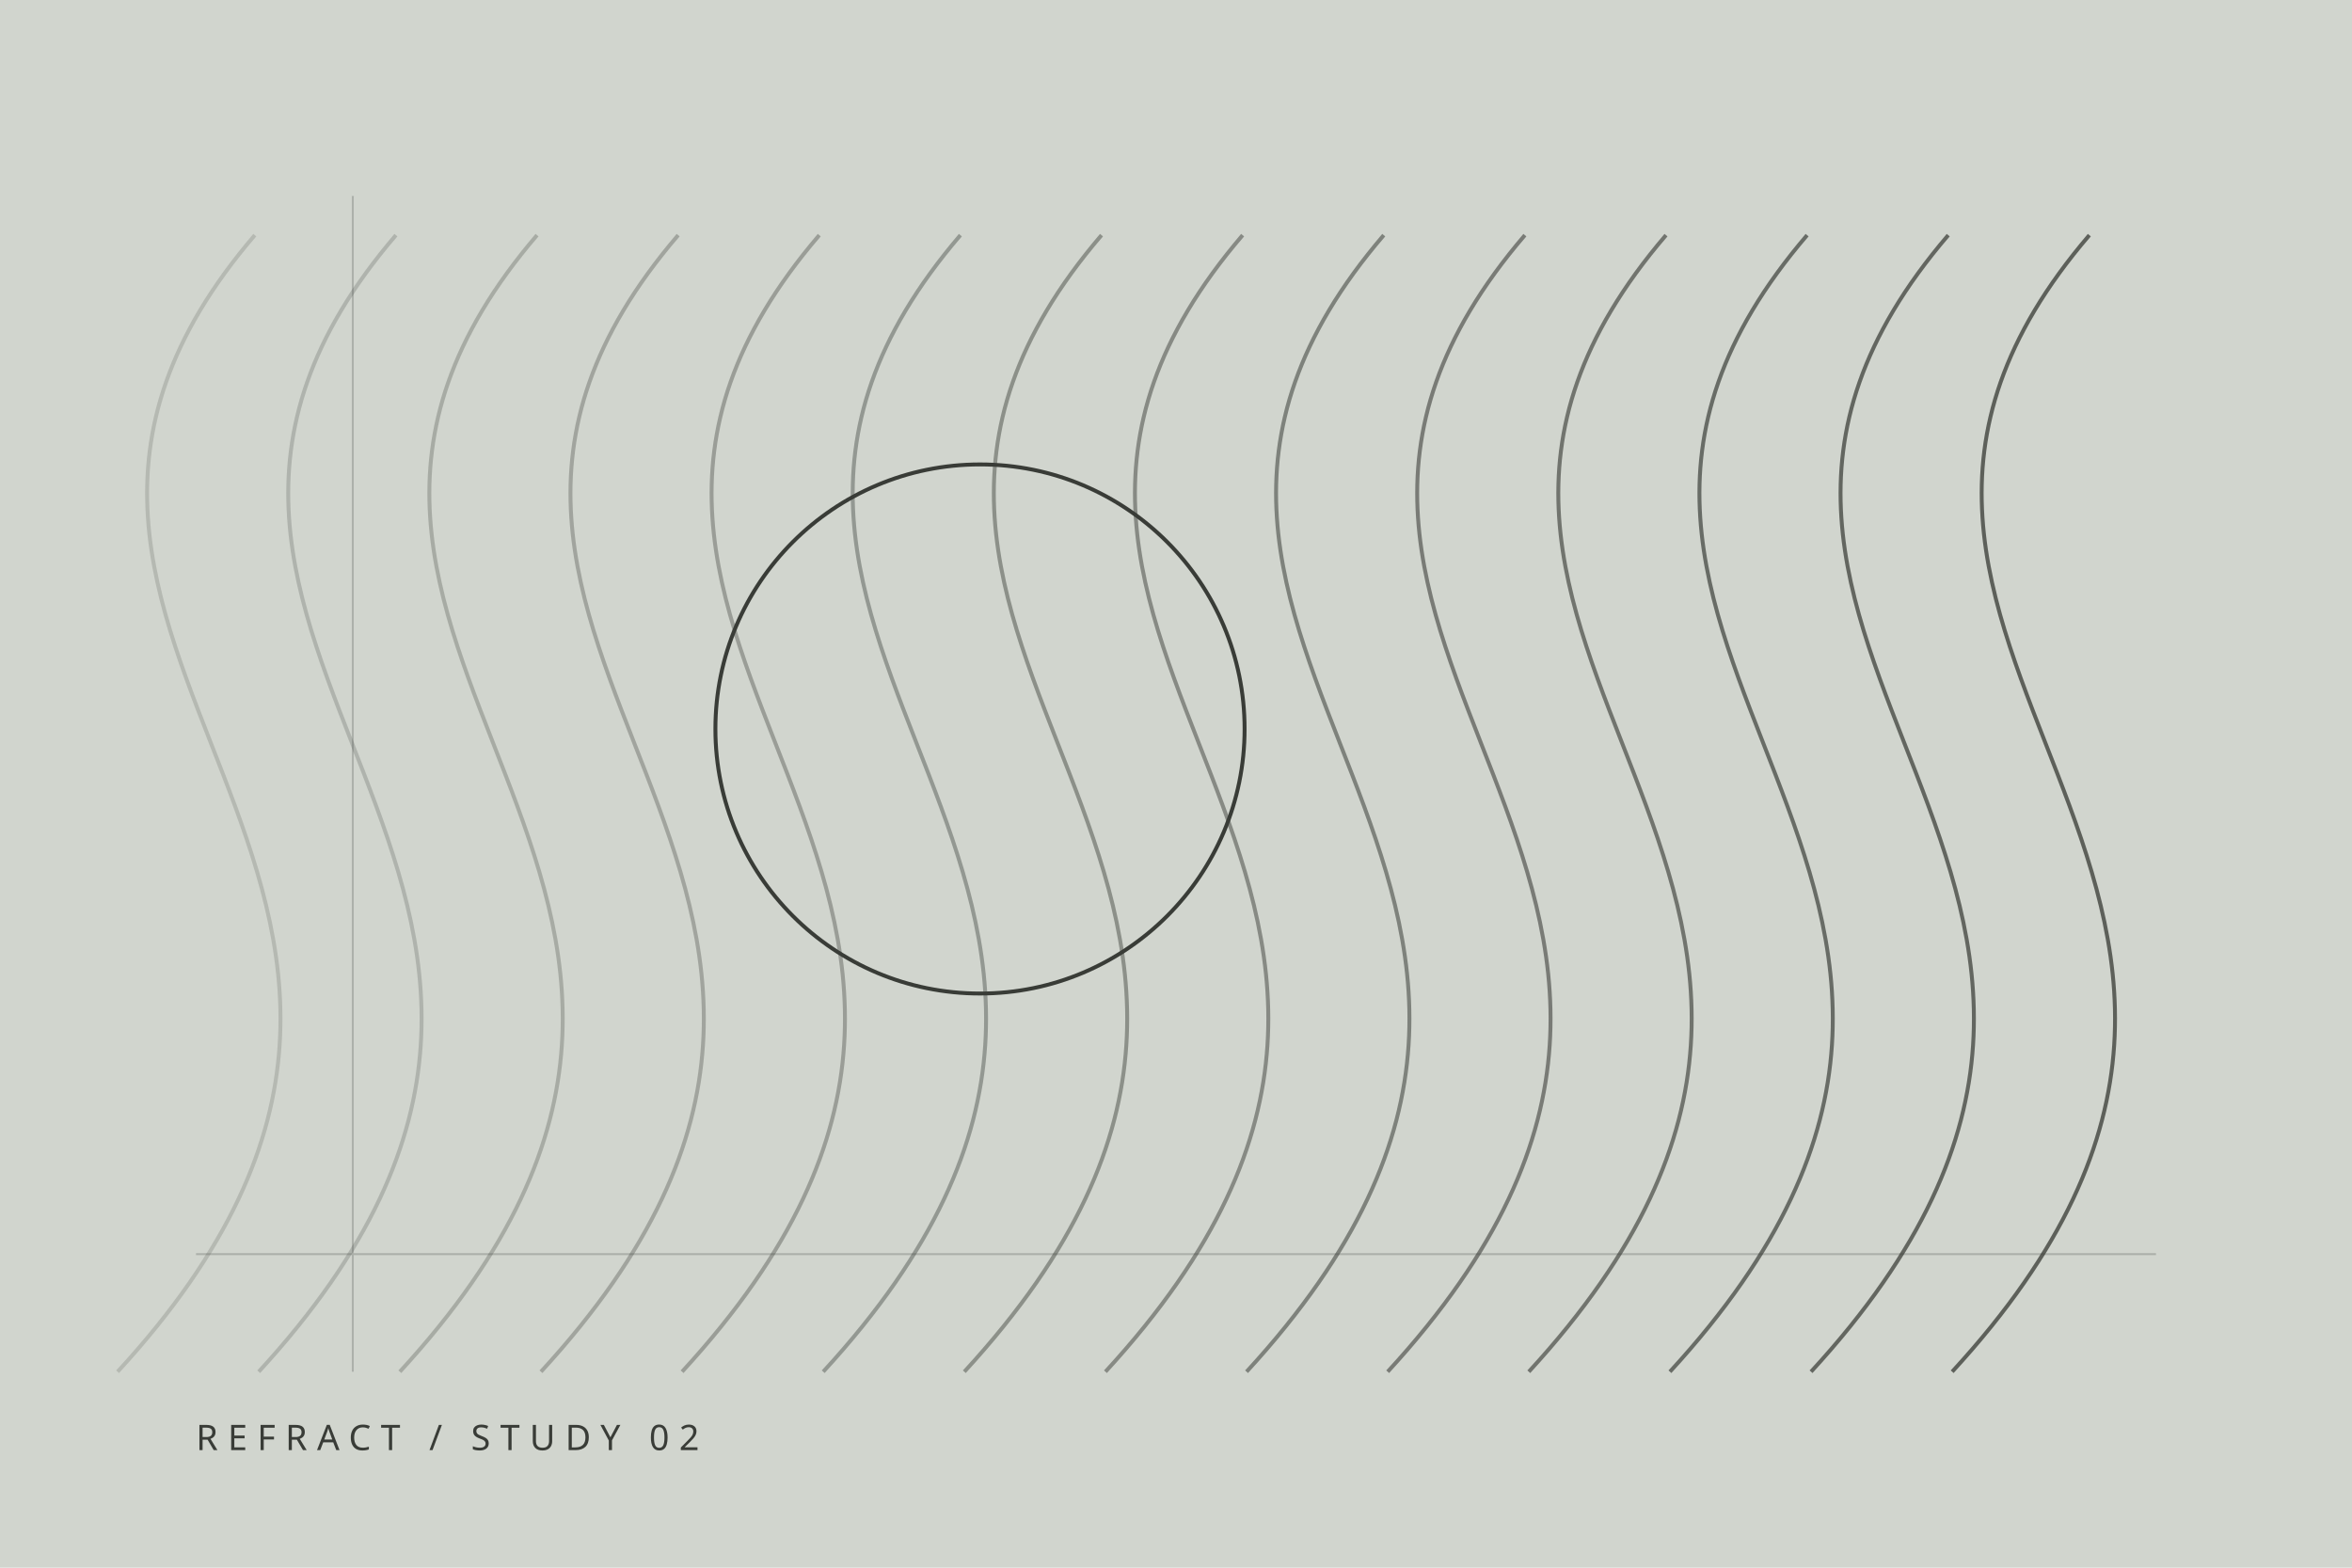
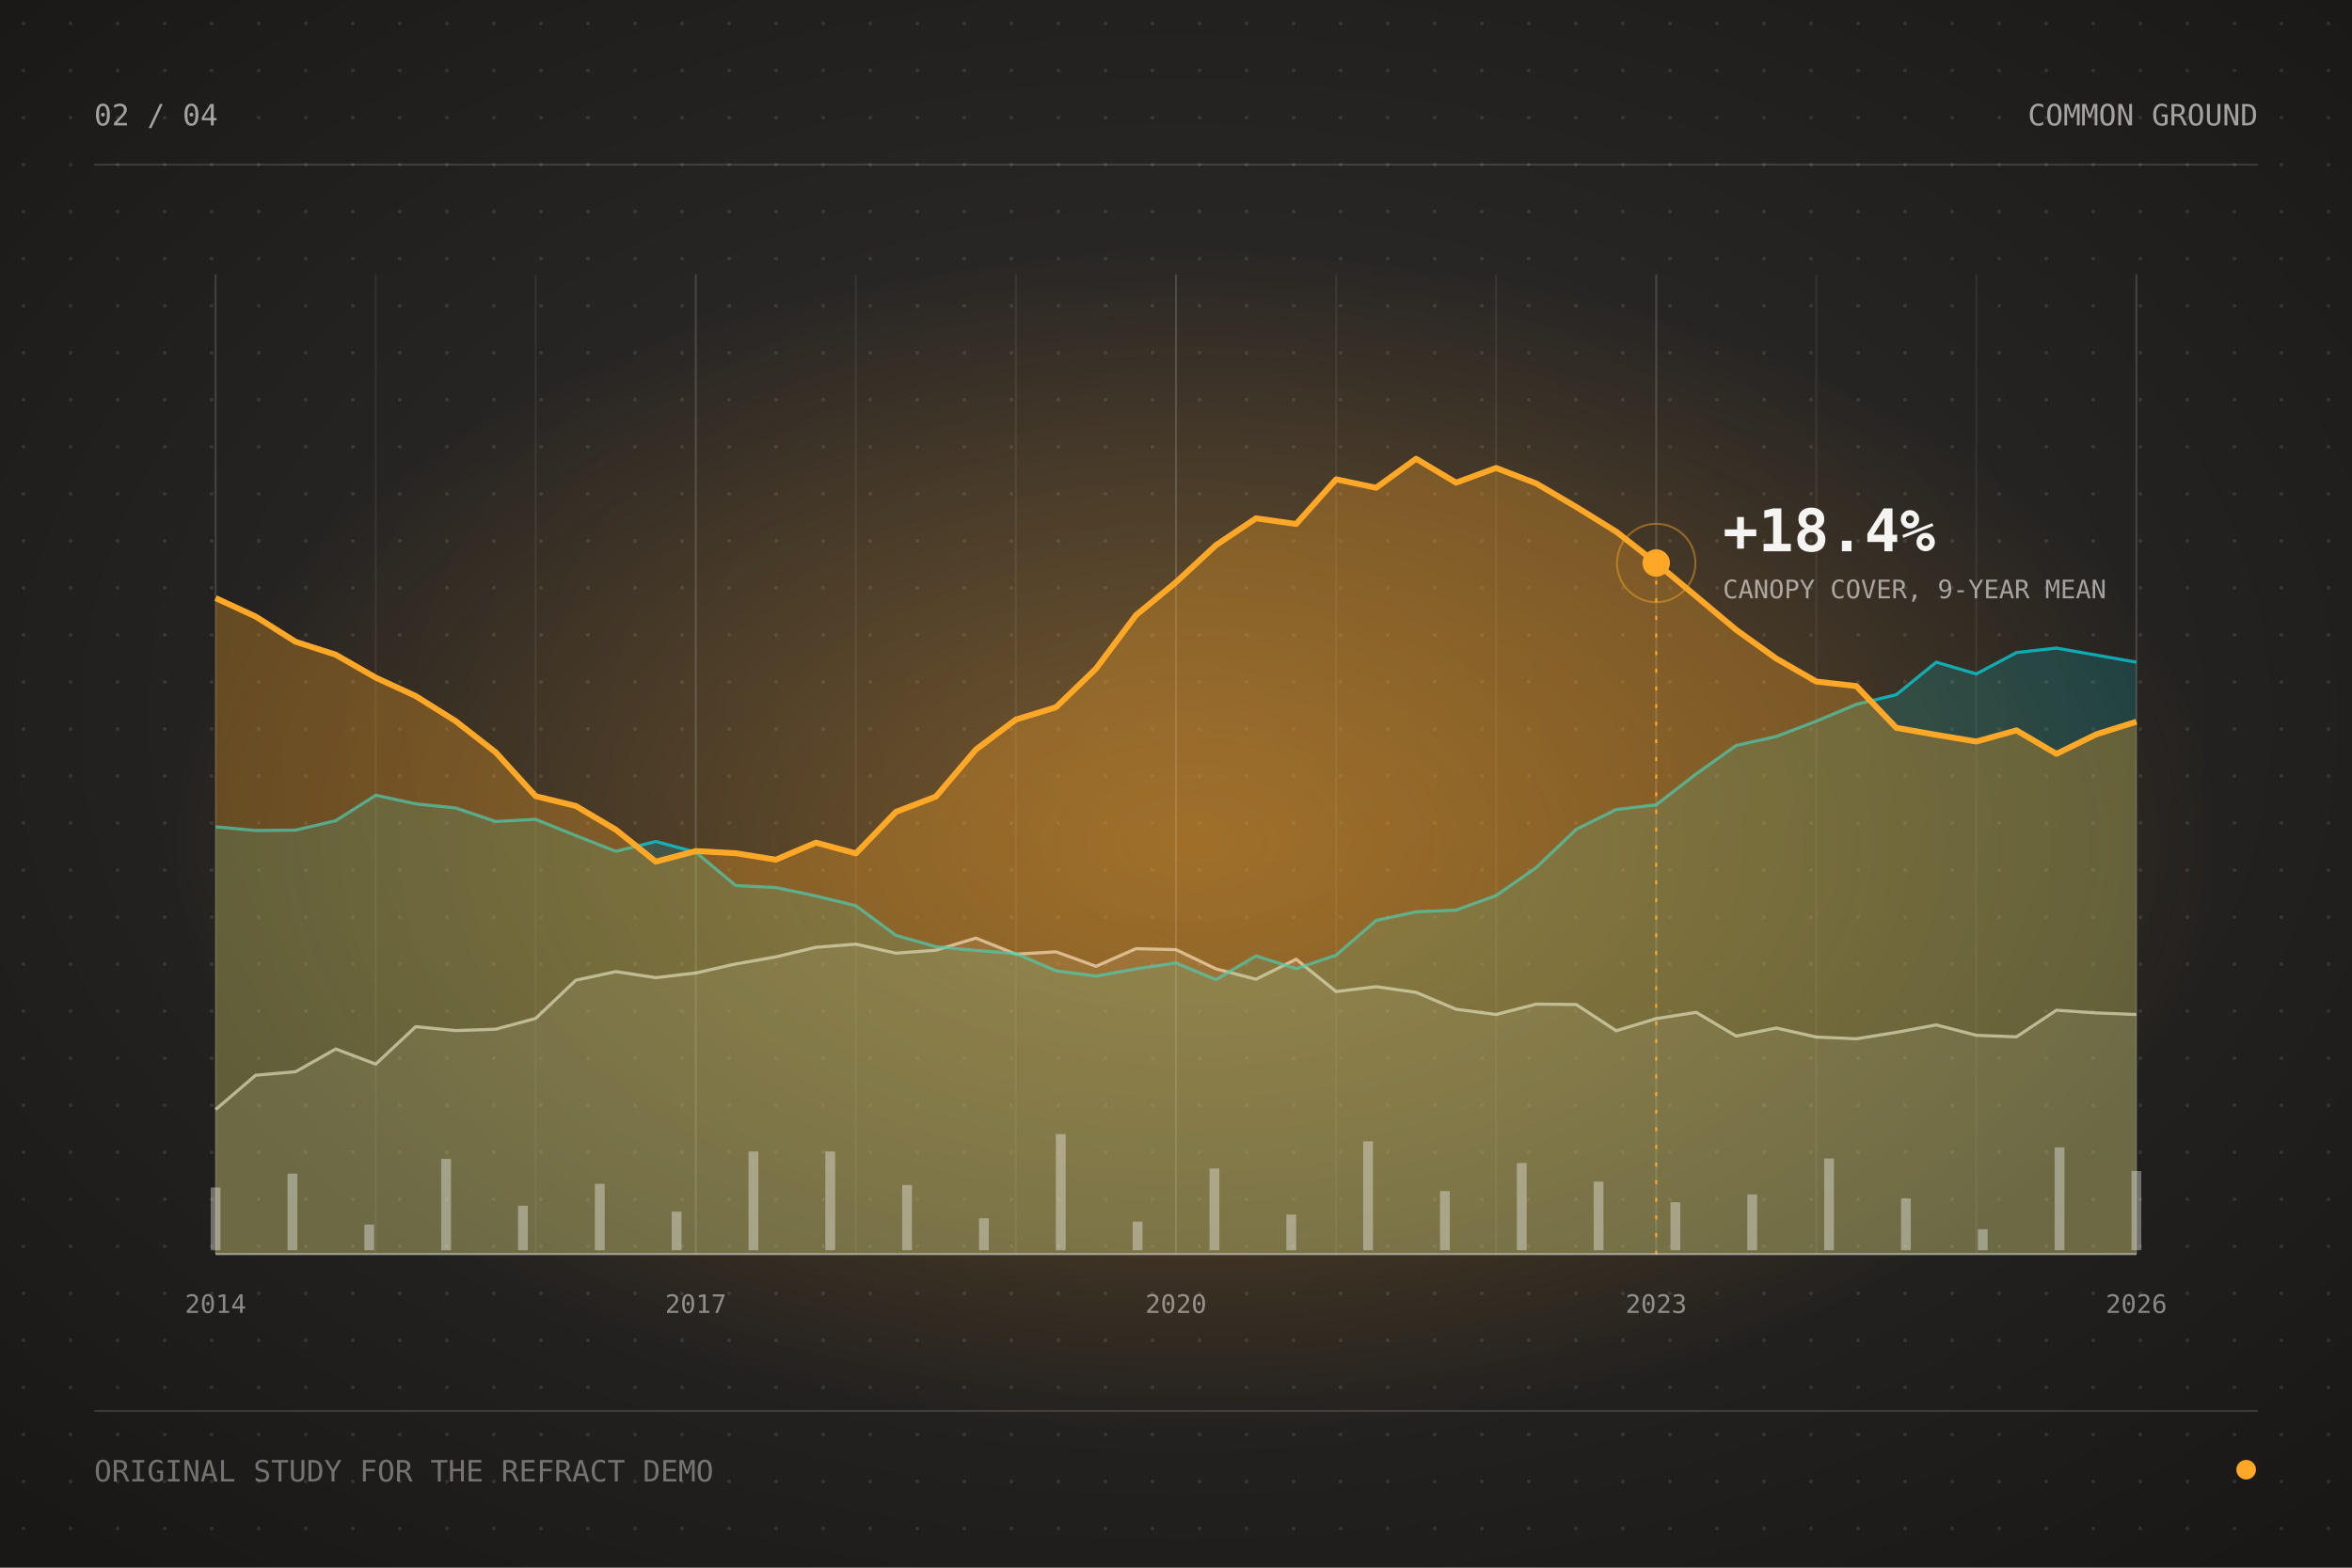
<svg xmlns="http://www.w3.org/2000/svg" width="1200" height="800" viewBox="0 0 1200 800">
-   <rect width="1200" height="800" fill="#d1d5ce" />
-   <path d="M130 120 C-50 330 290 450 60 700" fill="none" stroke="#393c37" stroke-opacity="0.18" stroke-width="2" />
-   <path d="M202 120 C22 330 362 450 132 700" fill="none" stroke="#393c37" stroke-opacity="0.22" stroke-width="2" />
-   <path d="M274 120 C94 330 434 450 204 700" fill="none" stroke="#393c37" stroke-opacity="0.27" stroke-width="2" />
-   <path d="M346 120 C166 330 506 450 276 700" fill="none" stroke="#393c37" stroke-opacity="0.32" stroke-width="2" />
-   <path d="M418 120 C238 330 578 450 348 700" fill="none" stroke="#393c37" stroke-opacity="0.36" stroke-width="2" />
-   <path d="M490 120 C310 330 650 450 420 700" fill="none" stroke="#393c37" stroke-opacity="0.40" stroke-width="2" />
-   <path d="M562 120 C382 330 722 450 492 700" fill="none" stroke="#393c37" stroke-opacity="0.45" stroke-width="2" />
-   <path d="M634 120 C454 330 794 450 564 700" fill="none" stroke="#393c37" stroke-opacity="0.49" stroke-width="2" />
-   <path d="M706 120 C526 330 866 450 636 700" fill="none" stroke="#393c37" stroke-opacity="0.54" stroke-width="2" />
-   <path d="M778 120 C598 330 938 450 708 700" fill="none" stroke="#393c37" stroke-opacity="0.58" stroke-width="2" />
-   <path d="M850 120 C670 330 1010 450 780 700" fill="none" stroke="#393c37" stroke-opacity="0.63" stroke-width="2" />
-   <path d="M922 120 C742 330 1082 450 852 700" fill="none" stroke="#393c37" stroke-opacity="0.68" stroke-width="2" />
-   <path d="M994 120 C814 330 1154 450 924 700" fill="none" stroke="#393c37" stroke-opacity="0.72" stroke-width="2" />
-   <path d="M1066 120 C886 330 1226 450 996 700" fill="none" stroke="#393c37" stroke-opacity="0.76" stroke-width="2" />
-   <circle cx="500" cy="372" r="135" fill="none" stroke="#393c37" stroke-width="2" />
-   <path d="M100 640 H1100 M180 100 V700" stroke="#393c37" stroke-opacity=".24" />
-   <text x="100" y="740" font-family="sans-serif" font-size="18" letter-spacing="5" fill="#393c37">REFRACT / STUDY 02</text>
+   <defs>
+     <radialGradient id="g" cx="50%" cy="46%" r="70%">
+       <stop offset="0" stop-color="#34312f" />
+       <stop offset="1" stop-color="#191817" />
+     </radialGradient>
+     <radialGradient id="a" cx="50%" cy="50%" r="50%">
+       <stop offset="0" stop-color="#ffa828" stop-opacity=".34" />
+       <stop offset="1" stop-color="#ffa828" stop-opacity="0" />
+     </radialGradient>
+     <pattern id="d" width="24" height="24" patternUnits="userSpaceOnUse">
+       <circle cx="12" cy="12" r="1" fill="#f6f4f2" fill-opacity=".1" />
+     </pattern>
+   </defs>
+   <rect width="1200" height="800" fill="url(#g)" />
+   <rect width="1200" height="800" fill="url(#d)" />
+   <ellipse cx="610" cy="430" rx="520" ry="300" fill="url(#a)" />
+   <path d="M110 140V640" stroke="#f6f4f2" stroke-opacity="0.16" />
+   <text x="110" y="670" text-anchor="middle" font-family="ui-monospace,Consolas,monospace" font-size="13" fill="#f6f4f2" fill-opacity=".5">2014</text>
+   <path d="M191.7 140V640" stroke="#f6f4f2" stroke-opacity="0.07" />
+   <path d="M273.3 140V640" stroke="#f6f4f2" stroke-opacity="0.07" />
+   <path d="M355 140V640" stroke="#f6f4f2" stroke-opacity="0.16" />
+   <text x="355" y="670" text-anchor="middle" font-family="ui-monospace,Consolas,monospace" font-size="13" fill="#f6f4f2" fill-opacity=".5">2017</text>
+   <path d="M436.7 140V640" stroke="#f6f4f2" stroke-opacity="0.07" />
+   <path d="M518.3 140V640" stroke="#f6f4f2" stroke-opacity="0.07" />
+   <path d="M600 140V640" stroke="#f6f4f2" stroke-opacity="0.16" />
+   <text x="600" y="670" text-anchor="middle" font-family="ui-monospace,Consolas,monospace" font-size="13" fill="#f6f4f2" fill-opacity=".5">2020</text>
+   <path d="M681.7 140V640" stroke="#f6f4f2" stroke-opacity="0.07" />
+   <path d="M763.3 140V640" stroke="#f6f4f2" stroke-opacity="0.07" />
+   <path d="M845 140V640" stroke="#f6f4f2" stroke-opacity="0.16" />
+   <text x="845" y="670" text-anchor="middle" font-family="ui-monospace,Consolas,monospace" font-size="13" fill="#f6f4f2" fill-opacity=".5">2023</text>
+   <path d="M926.7 140V640" stroke="#f6f4f2" stroke-opacity="0.07" />
+   <path d="M1008.3 140V640" stroke="#f6f4f2" stroke-opacity="0.07" />
+   <path d="M1090 140V640" stroke="#f6f4f2" stroke-opacity="0.16" />
+   <text x="1090" y="670" text-anchor="middle" font-family="ui-monospace,Consolas,monospace" font-size="13" fill="#f6f4f2" fill-opacity=".5">2026</text>
+   <path d="M110 640L110 566.2L130.4 548.7L150.8 546.9L171.3 535.3L191.7 543L212.1 523.9L232.5 525.9L252.9 525.2L273.3 519.7L293.8 500.2L314.2 495.8L334.6 498.9L355 496.5L375.4 491.9L395.8 488.3L416.3 483.4L436.7 481.8L457.1 486.4L477.5 484.9L497.9 478.7L518.3 486.9L538.8 485.7L559.2 493.1L579.6 484.1L600 484.6L620.4 494.4L640.8 499.7L661.3 489.5L681.7 506L702.1 503.5L722.5 506.4L742.9 515L763.3 517.7L783.8 512.4L804.2 512.6L824.6 526L845 519.8L865.4 516.6L885.8 528.7L906.3 524.6L926.7 529.2L947.1 530.1L967.5 526.8L987.9 523L1008.3 528.3L1028.8 529.1L1049.2 515.5L1069.6 516.9L1090 517.7L1090 640Z" fill="#f6f4f2" fill-opacity="0.1" />
+   <path d="M110 566.2L130.4 548.7L150.8 546.9L171.3 535.3L191.7 543L212.1 523.9L232.5 525.9L252.9 525.2L273.3 519.7L293.8 500.2L314.2 495.8L334.6 498.9L355 496.5L375.4 491.9L395.8 488.3L416.3 483.4L436.7 481.8L457.1 486.4L477.5 484.9L497.9 478.7L518.3 486.9L538.8 485.7L559.2 493.1L579.6 484.1L600 484.6L620.4 494.4L640.8 499.7L661.3 489.5L681.7 506L702.1 503.5L722.5 506.4L742.9 515L763.3 517.7L783.8 512.4L804.2 512.6L824.6 526L845 519.8L865.4 516.6L885.8 528.7L906.3 524.6L926.7 529.2L947.1 530.1L967.5 526.8L987.9 523L1008.3 528.3L1028.8 529.1L1049.2 515.5L1069.6 516.9L1090 517.7" fill="none" stroke="#f6f4f2" stroke-width="1.6" stroke-opacity="0.7" stroke-linejoin="round" />
+   <path d="M110 640L110 421.9L130.4 423.8L150.8 423.6L171.3 418.8L191.7 405.8L212.1 410.2L232.5 412.3L252.9 419.2L273.3 418.1L293.8 426.4L314.2 434.4L334.6 429.4L355 434.9L375.4 451.9L395.8 452.9L416.3 457.2L436.7 462.2L457.1 477.3L477.5 483.1L497.9 485L518.3 486.6L538.8 495.4L559.2 498.1L579.6 494.4L600 491.4L620.4 499.9L640.8 487.8L661.3 494.3L681.7 487.4L702.1 469.7L722.5 465.3L742.9 464.4L763.3 457L783.8 442.7L804.2 423.2L824.6 413.1L845 410.7L865.4 394.9L885.8 380.4L906.3 375.8L926.7 368L947.1 359.4L967.5 354.5L987.9 337.9L1008.3 343.9L1028.8 333L1049.2 330.7L1069.6 334.3L1090 337.9L1090 640Z" fill="#05dbe9" fill-opacity="0.16" />
+   <path d="M110 421.9L130.4 423.8L150.8 423.6L171.3 418.8L191.7 405.8L212.1 410.2L232.5 412.3L252.9 419.2L273.3 418.1L293.8 426.4L314.2 434.4L334.6 429.4L355 434.9L375.4 451.9L395.8 452.9L416.3 457.2L436.7 462.2L457.1 477.3L477.5 483.1L497.9 485L518.3 486.6L538.8 495.4L559.2 498.1L579.6 494.4L600 491.4L620.4 499.9L640.8 487.8L661.3 494.3L681.7 487.4L702.1 469.7L722.5 465.3L742.9 464.4L763.3 457L783.8 442.7L804.2 423.2L824.6 413.1L845 410.7L865.4 394.9L885.8 380.4L906.3 375.8L926.7 368L947.1 359.4L967.5 354.5L987.9 337.9L1008.3 343.9L1028.8 333L1049.2 330.7L1069.6 334.3L1090 337.9" fill="none" stroke="#05dbe9" stroke-width="1.6" stroke-opacity="0.7" stroke-linejoin="round" />
+   <path d="M110 640L110 305.2L130.4 314.6L150.8 327.5L171.3 334.1L191.7 345.8L212.1 355.2L232.5 368L252.9 383.9L273.3 406.3L293.8 411.3L314.2 423.4L334.6 439.7L355 434.3L375.4 435.4L395.8 438.7L416.3 430L436.7 435.5L457.1 414.3L477.5 406.5L497.9 382.5L518.3 367.2L538.8 360.9L559.2 341.2L579.6 313.9L600 297.1L620.4 278.2L640.8 264.5L661.3 267.4L681.7 244.6L702.1 248.9L722.5 234.1L742.9 246.3L763.3 238.8L783.8 246.7L804.2 258.7L824.6 271.3L845 287.3L865.4 304.3L885.8 321.4L906.3 336.1L926.7 347.8L947.1 350.1L967.5 371.4L987.9 375L1008.3 378.4L1028.8 372.7L1049.2 384.7L1069.6 374.7L1090 368.3L1090 640Z" fill="#ffa828" fill-opacity="0.3" />
+   <path d="M110 305.2L130.4 314.6L150.8 327.5L171.3 334.1L191.7 345.8L212.1 355.2L232.5 368L252.9 383.9L273.3 406.3L293.8 411.3L314.2 423.4L334.6 439.7L355 434.3L375.4 435.4L395.8 438.7L416.3 430L436.7 435.5L457.1 414.3L477.5 406.5L497.9 382.5L518.3 367.2L538.8 360.9L559.2 341.2L579.6 313.9L600 297.1L620.4 278.2L640.8 264.5L661.3 267.4L681.7 244.6L702.1 248.9L722.5 234.1L742.9 246.3L763.3 238.8L783.8 246.7L804.2 258.7L824.6 271.3L845 287.3L865.4 304.3L885.8 321.4L906.3 336.1L926.7 347.8L947.1 350.1L967.5 371.4L987.9 375L1008.3 378.4L1028.8 372.7L1049.2 384.7L1069.6 374.7L1090 368.3" fill="none" stroke="#ffa828" stroke-width="3" stroke-opacity="1" stroke-linejoin="round" />
+   <path d="M845 287.3V640" stroke="#ffa828" stroke-dasharray="2 7" />
+   <circle cx="845" cy="287.3" r="20" fill="none" stroke="#ffa828" stroke-opacity=".45" />
+   <circle cx="845" cy="287.3" r="7" fill="#ffa828" />
+   <g font-family="ui-monospace,Consolas,monospace" fill="#f6f4f2">
+     <text x="879" y="281.3" font-size="30" font-weight="700">+18.4%</text>
+     <text x="879" y="305.3" font-size="13" fill-opacity=".6">CANOPY COVER, 9-YEAR MEAN</text>
+   </g>
+   <path d="M110 638v-32" stroke="#f6f4f2" stroke-opacity=".38" stroke-width="5" />
+   <path d="M149.2 638v-39.1" stroke="#f6f4f2" stroke-opacity=".38" stroke-width="5" />
+   <path d="M188.4 638v-13.1" stroke="#f6f4f2" stroke-opacity=".38" stroke-width="5" />
+   <path d="M227.6 638v-46.6" stroke="#f6f4f2" stroke-opacity=".38" stroke-width="5" />
+   <path d="M266.8 638v-22.7" stroke="#f6f4f2" stroke-opacity=".38" stroke-width="5" />
+   <path d="M306 638v-33.9" stroke="#f6f4f2" stroke-opacity=".38" stroke-width="5" />
+   <path d="M345.2 638v-19.7" stroke="#f6f4f2" stroke-opacity=".38" stroke-width="5" />
+   <path d="M384.4 638v-50.4" stroke="#f6f4f2" stroke-opacity=".38" stroke-width="5" />
+   <path d="M423.6 638v-50.4" stroke="#f6f4f2" stroke-opacity=".38" stroke-width="5" />
+   <path d="M462.8 638v-33.3" stroke="#f6f4f2" stroke-opacity=".38" stroke-width="5" />
+   <path d="M502 638v-16.3" stroke="#f6f4f2" stroke-opacity=".38" stroke-width="5" />
+   <path d="M541.2 638v-59.3" stroke="#f6f4f2" stroke-opacity=".38" stroke-width="5" />
+   <path d="M580.4 638v-14.6" stroke="#f6f4f2" stroke-opacity=".38" stroke-width="5" />
+   <path d="M619.6 638v-41.7" stroke="#f6f4f2" stroke-opacity=".38" stroke-width="5" />
+   <path d="M658.8 638v-18.2" stroke="#f6f4f2" stroke-opacity=".38" stroke-width="5" />
+   <path d="M698 638v-55.6" stroke="#f6f4f2" stroke-opacity=".38" stroke-width="5" />
+   <path d="M737.2 638v-30.2" stroke="#f6f4f2" stroke-opacity=".38" stroke-width="5" />
+   <path d="M776.4 638v-44.5" stroke="#f6f4f2" stroke-opacity=".38" stroke-width="5" />
+   <path d="M815.6 638v-35" stroke="#f6f4f2" stroke-opacity=".38" stroke-width="5" />
+   <path d="M854.8 638v-24.5" stroke="#f6f4f2" stroke-opacity=".38" stroke-width="5" />
+   <path d="M894 638v-28.5" stroke="#f6f4f2" stroke-opacity=".38" stroke-width="5" />
+   <path d="M933.2 638v-46.8" stroke="#f6f4f2" stroke-opacity=".38" stroke-width="5" />
+   <path d="M972.4 638v-26.4" stroke="#f6f4f2" stroke-opacity=".38" stroke-width="5" />
+   <path d="M1011.6 638v-10.7" stroke="#f6f4f2" stroke-opacity=".38" stroke-width="5" />
+   <path d="M1050.8 638v-52.5" stroke="#f6f4f2" stroke-opacity=".38" stroke-width="5" />
+   <path d="M1090 638v-40.4" stroke="#f6f4f2" stroke-opacity=".38" stroke-width="5" />
+   <path d="M110 640H1090" stroke="#f6f4f2" stroke-opacity=".5" />
+   <g font-family="ui-monospace,SFMono-Regular,Consolas,monospace" font-size="15" fill="#f6f4f2" fill-opacity=".62">
+     <text x="48" y="64">02 / 04</text>
+     <text x="1152" y="64" text-anchor="end">COMMON GROUND</text>
+     <text x="48" y="756" fill-opacity=".4">ORIGINAL STUDY FOR THE REFRACT DEMO</text>
+   </g>
+   <path d="M48 84h1104M48 720h1104" stroke="#f6f4f2" stroke-opacity=".14" />
+   <rect x="48" y="56" width="0" height="0" />
+   <circle cx="1146" cy="750" r="5" fill="#ffa828" />
</svg>
